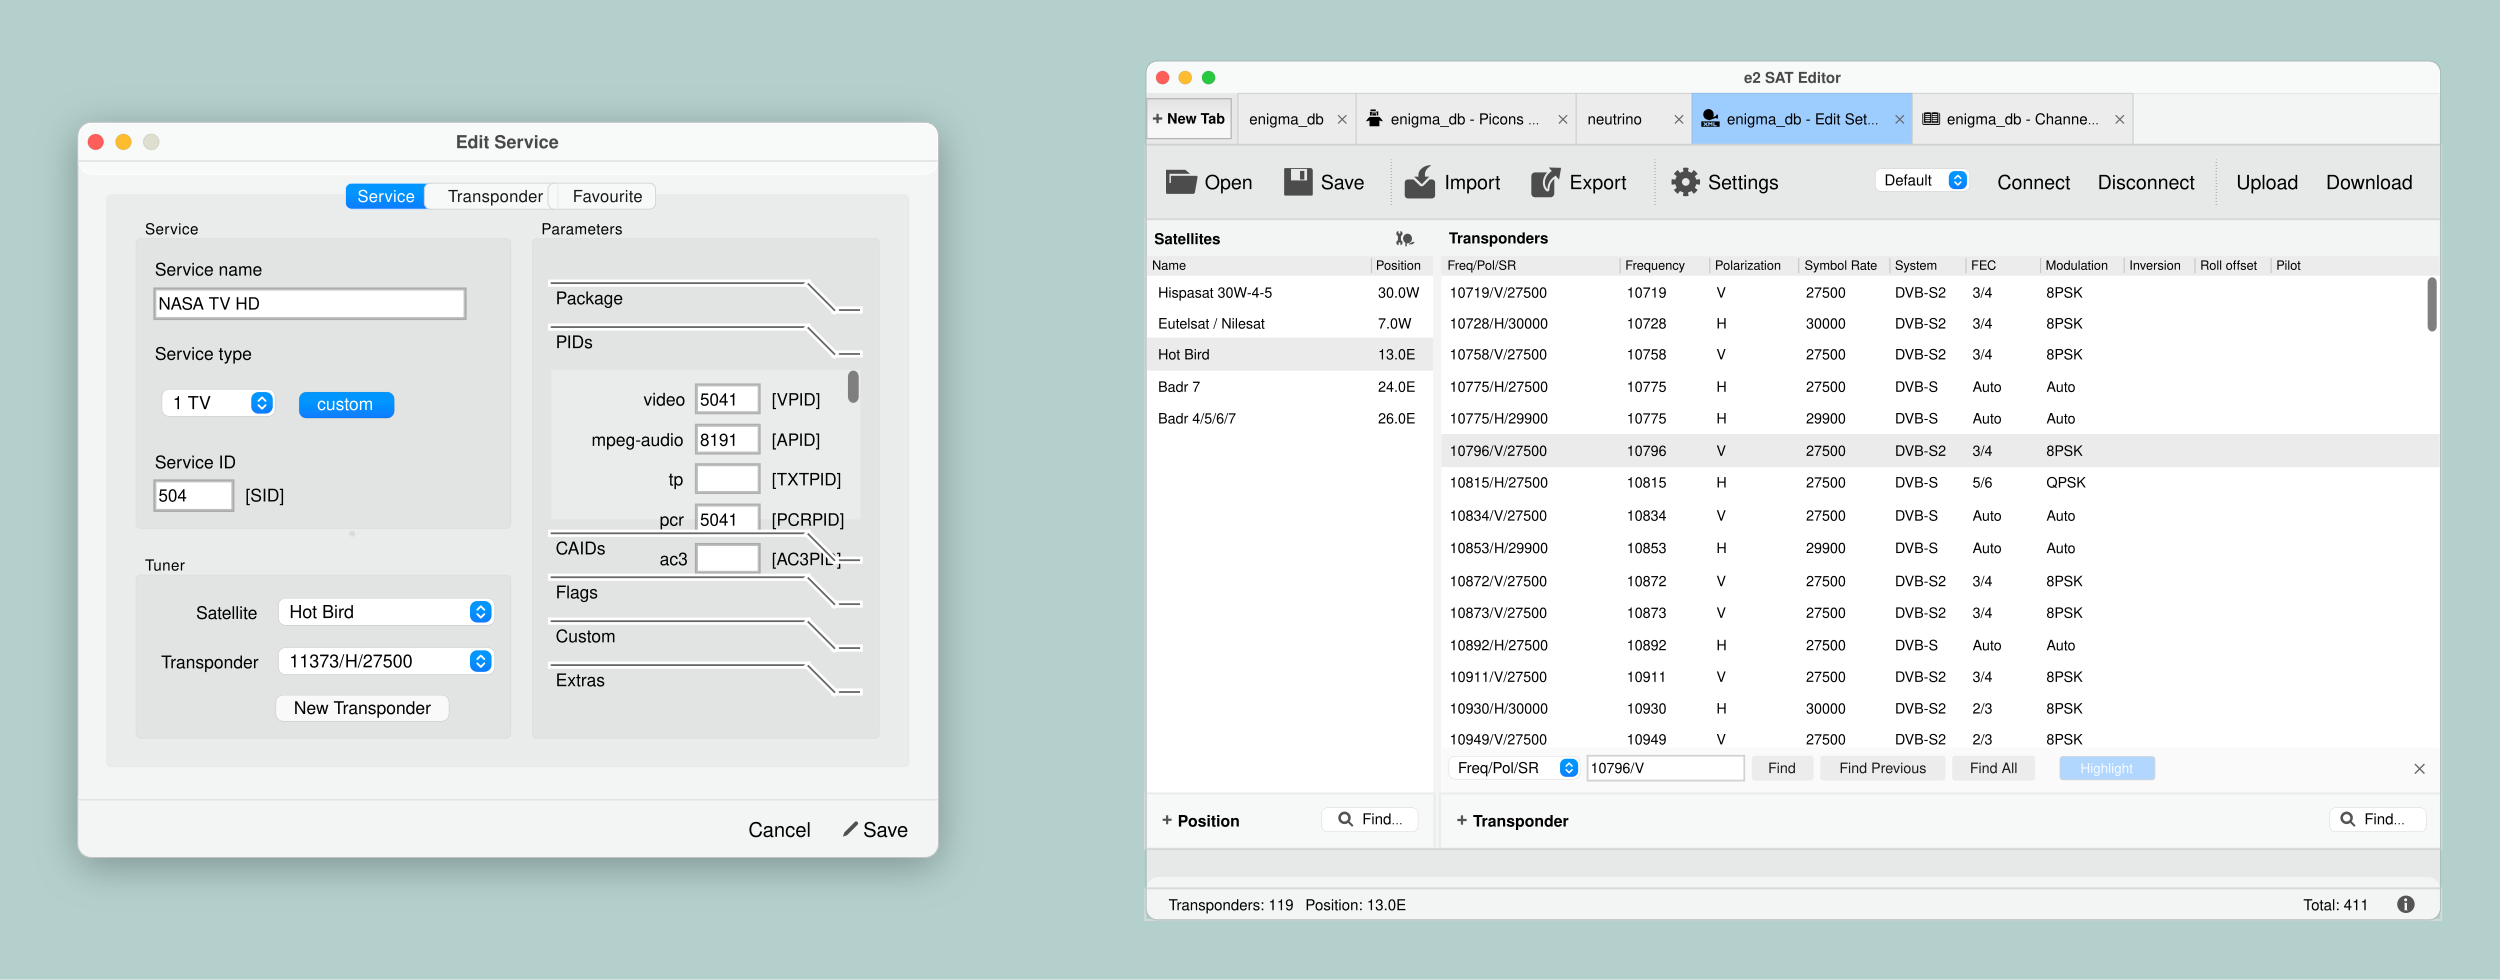
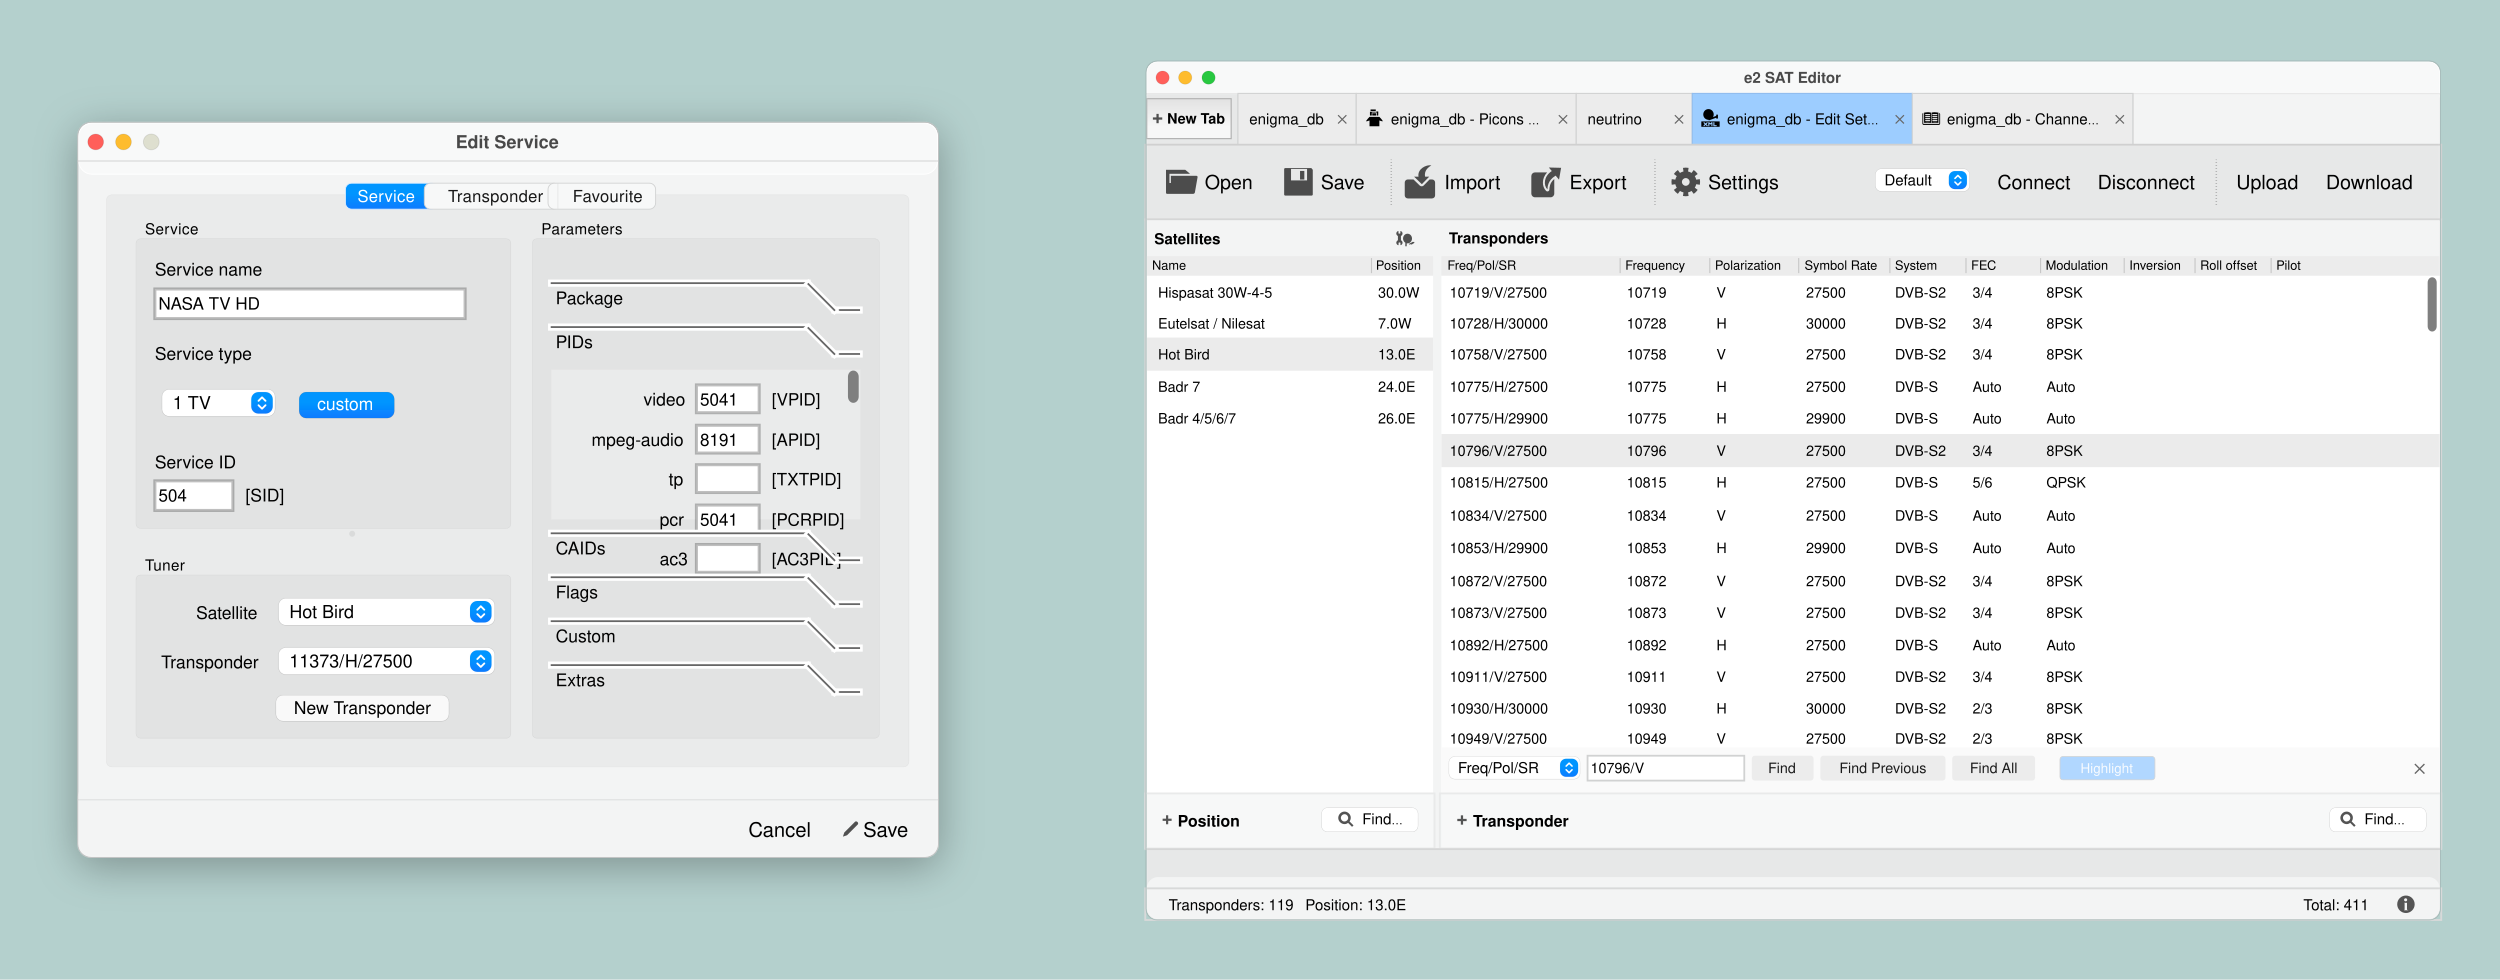
<svg xmlns="http://www.w3.org/2000/svg" viewBox="0 0 3318 1300" style="pointer-events:none;user-select:none">
  <defs>
    <symbol id="aad">
      <path d="M37.75 37.75h18.127v-11.5h-18.127c0 0 0-18.127 0-18.127h-11.5v18.127c0 0-18.127 0-18.127 0v11.5h18.127c0 0 0 18.127 0 18.127h11.5v-18.127z" />
    </symbol>
    <symbol id="cbw">
      <path d="M60 14.973l-3-0.522v35.716c-3.141-0.28-8.021-0.667-11-0.667-0.95 0-2.094 0.039-3.312 0.102-0.962 0.036-2.014 0.106-3.059 0.191-2.678 0.191-5.264 0.428-6.629 0.559v-35.901c0 0 6.61-1.451 9.963-1.451 4 0 14.037 1.451 14.037 1.451l3.001 0.522c1.769 0.819 2.999 2.61 2.999 4.687v32.68c0 2.848-2.312 5.16-5.16 5.16h-51.68c-2.848 0-5.16-2.312-5.16-5.16v-32.68c0-2.077 1.23-3.869 3-4.687l3-0.522c0 0 10.037-1.451 14.037-1.451 3.353 0 9.963 1.451 9.963 1.451v35.901c-1.366-0.131-3.951-0.368-6.629-0.559-1.045-0.085-2.097-0.155-3.059-0.191-1.218-0.063-2.362-0.102-3.312-0.102-2.979 0-7.859 0.387-11 0.667v-35.716l-3 0.522v38.765h56v-38.765zM28.5 42.5c0-1.104-0.896-2-2-2h-14c-1.104 0-2 0.896-2 2s0.896 2 2 2h14c1.104 0 2-0.896 2-2zM53.5 42.5c0-1.104-0.896-2-2-2h-14c-1.104 0-2 0.896-2 2s0.896 2 2 2h14c1.104 0 2-0.896 2-2zM28.5 35.5c0-1.104-0.896-2-2-2h-14c-1.104 0-2 0.896-2 2s0.896 2 2 2h14c1.104 0 2-0.896 2-2zM53.5 35.5c0-1.104-0.896-2-2-2h-14c-1.104 0-2 0.896-2 2s0.896 2 2 2h14c1.104 0 2-0.896 2-2zM28.5 28.5c0-1.104-0.896-2-2-2h-14c-1.104 0-2 0.896-2 2s0.896 2 2 2h14c1.104 0 2-0.896 2-2zM53.5 28.5c0-1.104-0.896-2-2-2h-14c-1.104 0-2 0.896-2 2s0.896 2 2 2h14c1.104 0 2-0.896 2-2zM28.5 21.5c0-1.104-0.896-2-2-2h-14c-1.104 0-2 0.896-2 2s0.896 2 2 2h14c1.104 0 2-0.896 2-2zM53.5 21.5c0-1.104-0.896-2-2-2h-14c-1.104 0-2 0.896-2 2s0.896 2 2 2h14c1.104 0 2-0.896 2-2z" />
    </symbol>
    <symbol id="cce">
      <path d="M62.328 7.276l-5.604-5.604-24.724 24.724c0 0-24.724-24.724-24.724-24.724l-5.604 5.604 24.724 24.724c0 0-24.724 24.724-24.724 24.724l5.604 5.604 24.724-24.724c0 0 24.724 24.724 24.724 24.724l5.604-5.604-24.724-24.724c0 0 24.724-24.724 24.724-24.724z" />
    </symbol>
    <symbol id="edt">
      <path d="M13.624 42.251l33.207-33.269c1.948-1.951 5.432-1.635 7.775 0.704 2.344 2.34 2.666 5.823 0.719 7.774l-33.207 33.269-12.724 4.254 4.23-12.732z" />
    </symbol>
    <symbol id="ees">
      <path d="M32.032 50.518c-4.79-2.886-8.032-8.409-8.032-14.742 0-9.314 7.011-16.876 15.648-16.876 8.636 0 15.647 7.562 15.647 16.876s-7.011 16.875-15.647 16.875c-0.924 0-1.828-0.086-2.709-0.252l-0.191 10.501-4.943-0.144 0.227-12.238zM6.057 26.78c-0.001-0.001 0.023 14.969 0.023 14.969-0.866 0.414-1.706 0.922-2.43 1.563-4.358 3.853-4.35 10.108 0.019 13.972 0.971 0.858 2.137 1.495 3.319 1.965l1.369-0.931-0.011-7.239c-0.001-0.885 0.89-1.557 1.892-1.556 0 0 2.771 0.003 2.771 0.003 0.536 0.001 1.068 0.166 1.418 0.476 0.306 0.27 0.483 0.677 0.484 1.091 0 0 0.011 7.016 0.011 7.016l1.416 0.908c0.975-0.446 1.946-0.994 2.763-1.716 4.357-3.853 4.35-10.108-0.019-13.972-0.727-0.643-1.569-1.153-2.438-1.57l-0.023-14.969c0.866-0.414 1.706-0.923 2.43-1.563 4.358-3.853 4.35-10.108-0.019-13.972-0.895-0.791-1.965-1.383-3.043-1.844l-1.393 0.921 0.010 6.793c0.002 0.875-0.84 1.502-1.829 1.501 0 0-2.897-0.003-2.897-0.003-0.992-0.002-1.837-0.634-1.839-1.511 0 0-0.010-6.794-0.010-6.794l-1.392-0.918c-1.078 0.459-2.146 1.048-3.039 1.838-4.357 3.853-4.35 10.108 0.019 13.972 0.727 0.642 1.569 1.153 2.438 1.57zM50.271 51.811l-0.523-0.46-5.453 3.436 0.662 1.988 5.986-1.196c1.277 1.246 2.819 1.484 3.871 0.785-0.004 0.002 7.388-4.581 7.388-4.581 0.786-0.485 1.326-1.441 1.398-2.711 0.046-0.806-0.219-1.238-0.491-1.487-0.236-0.215-0.539-0.342-0.917-0.337-0.336 0.004-0.81 0.167-1.33 0.351-0.245 0.086-0.508 0.175-0.77 0.205-0.142 0.017-0.286 0.022-0.415-0.049-1.014-0.553-2.017-0.529-2.787-0.049l-6.619 4.105z" />
    </symbol>
    <symbol id="fft">
      <path d="M56.256 31.057h-42.438c-7.074 0-12.818 5.744-12.818 12.818v61.295c0 7.074 5.744 12.818 12.818 12.818h54.476c7.075 0 12.818-5.744 12.818-12.818v-51.051c-16.616 14.040-16.649 30.281-17.025 36.965-0.151 2.687-1.869 5.034-4.385 5.99s-5.359 0.343-7.257-1.565c-14.421-14.502-16.181-43.133 3.811-64.452zM57.293 90.694c-14.624-14.705-13.039-45.988 15.234-64.344l-10.365-12.362 42.838 1.084-7.263 41.344-11.808-14.082c-28.127 16.992-28.15 39.728-28.636 48.36z" />
    </symbol>
    <symbol id="fgt">
      <path d="M87.8 55.714h8.488c5.912 0 10.712 4.753 10.712 10.606v45.074c0 5.854-4.8 10.606-10.712 10.606h-84.576c-5.912 0-10.712-4.752-10.712-10.606v-45.074c0-5.853 4.8-10.606 10.712-10.606h19.788l22.5 21.827c1.413 1.374 4.32 2.133 6.3 2.109 1.98-0.023 4.821-0.828 6.2-2.236l21.3-21.7zM93.982 6.385c-17.881-3.082-49.582 12.531-44.921 39.525h-15.517l27.127 26.376 25.847-26.376h-14.41c-4.833-24.162 15.844-35.121 21.874-39.525z" />
    </symbol>
    <symbol id="fho">
      <path d="M32 62.5c-16.833 0-30.5-13.667-30.5-30.5s13.667-30.5 30.5-30.5v9.611c-0.352-0.073-0.717-0.111-1.090-0.111-2.99 0-5.42 2.43-5.42 5.41 0 2.99 2.43 5.42 5.42 5.42 0.373 0 0.738-0.038 1.090-0.111v5.111l-7.44 0.18 2.82 1.23v22.7l-2.82 2.060h7.44v9.5zM32 11.111v-9.611c16.833 0 30.5 13.667 30.5 30.5s-13.667 30.5-30.5 30.5v-9.5h9.46l-5.76-2.060v-24.2l-3.7 0.090v-5.111c2.46-0.506 4.32-2.693 4.32-5.309 0-2.607-1.86-4.793-4.32-5.299z" />
    </symbol>
    <symbol id="fin">
      <path d="M21 42.973h89.077c2.783 0 4.643 2.26 4.153 5.042l-9.34 52.943c-0.491 2.783-3.149 5.042-5.932 5.042h-91.118c-2.119 0-3.84-1.721-3.84-3.84v-80.16h67.2l16.8 14h-72v32h5v-25.027z" />
    </symbol>
    <symbol id="fje">
      <path d="M114 22v86.16c0 2.119-1.721 3.84-3.84 3.84h-92.32c-2.119 0-3.84-1.721-3.84-3.84v-88.32c0-2.119 1.721-3.84 3.84-3.84h91.16l5 6zM94 59.014v-40h-56v40h56zM84.5 26v30h-15v-30h15z" />
    </symbol>
    <symbol id="pkw">
      <path d="M14.762 29.23h34.49c0 0 13.928 14.478 11.463 15.596-1.067 0.483-6.127-1.117-11.524-3.087v20.261h-34.389v-20.253c-5.389 1.967-10.437 3.562-11.502 3.079-2.465-1.118 11.462-15.596 11.462-15.596zM36.774 11.359h-20.475v13.19h6.364v-10.552h14.111v-2.638zM38.538 16.635h-14.111v7.914h14.111v-7.914zM45.299 10.4v14.149h-4.283v-9.233h-2.478v-4.916h6.761zM36.632 3.482h-18.173v5.276h18.173v-5.276z" />
    </symbol>
    <symbol id="slh">
      <path d="M40.023 45.152c-3.477 2.591-7.729 4.192-12.407 4.221-10.406 0.066-20.276-8.26-21.806-18.699-1.731-11.814 7.58-24.164 20.12-25.040 0.561-0.039 1.124-0.055 1.686-0.053 10 0.095 19.38 7.75 21.337 17.619 1.156 5.829-0.437 11.92-3.87 16.758l13.82 13.819-5.128 5.128-13.752-13.753zM27.395 14.645c-6.236 0.060-12 5.17-12.677 11.431-0.588 5.436 2.691 11.076 7.773 13.229 6.62 2.806 15.346-1.167 17.352-8.391 2.055-7.404-3.759-16.031-12.032-16.265-0.139-0.003-0.278-0.004-0.416-0.004z" />
    </symbol>
    <symbol id="sms">
      <path d="M73.934 15.359c-6.491-1.302-13.177-1.302-19.668 0 0.828 4.128 1.452 8.287 1.871 12.477-4.352 0.948-8.5 2.666-12.249 5.073-2.666-3.259-5.165-6.641-7.499-10.146-5.511 3.67-10.238 8.397-13.908 13.908 3.505 2.334 6.887 4.834 10.146 7.499-2.407 3.749-4.125 7.897-5.073 12.249-4.19-0.419-8.349-1.043-12.477-1.871-1.303 6.491-1.303 13.177 0 19.668 4.128-0.828 8.287-1.452 12.477-1.871 0.948 4.352 2.666 8.501 5.073 12.249-3.259 2.666-6.641 5.165-10.146 7.499 3.67 5.511 8.397 10.238 13.908 13.908 2.334-3.505 4.833-6.887 7.499-10.146 3.749 2.407 7.897 4.125 12.249 5.074-0.419 4.189-1.043 8.348-1.871 12.476 6.491 1.303 13.177 1.303 19.668 0-0.828-4.128-1.452-8.287-1.871-12.476 4.352-0.949 8.5-2.667 12.249-5.074 2.666 3.259 5.165 6.641 7.499 10.146 5.511-3.67 10.238-8.397 13.908-13.908-3.505-2.334-6.887-4.833-10.146-7.499 2.407-3.748 4.125-7.897 5.073-12.249 4.19 0.419 8.349 1.043 12.477 1.871 1.303-6.491 1.303-13.177 0-19.668-4.128 0.828-8.287 1.452-12.477 1.871-0.948-4.352-2.666-8.5-5.073-12.249 3.259-2.665 6.641-5.165 10.146-7.499-3.67-5.511-8.397-10.238-13.908-13.908-2.334 3.505-4.833 6.887-7.499 10.146-3.749-2.407-7.897-4.125-12.249-5.073 0.419-4.19 1.043-8.349 1.871-12.477zM64.1 50.882c7.451 0 13.5 6.049 13.5 13.5s-6.049 13.5-13.5 13.5c-7.451 0-13.5-6.049-13.5-13.5s6.049-13.5 13.5-13.5z" />
    </symbol>
    <symbol id="tnw">
      <path d="M64 64v-19h-64v19h64zM38.975 58.253l0.001 1.834c0.001 1.076-0.872 1.949-1.947 1.949s-1.949-0.873-1.95-1.949l-0.002-6.41-1.968 1.774c-0.407 0.367-0.947 0.542-1.48 0.524-0.533 0.018-1.073-0.157-1.48-0.524l-1.968-1.774-0.003 6.41c0 1.076-0.874 1.949-1.949 1.949s-1.948-0.873-1.948-1.949l0.002-5.24h-6.669l4.099 3.89c0.751 0.713 0.751 1.869 0.002 2.581-0.75 0.711-1.968 0.71-2.719-0.002l-4.104-3.895-4.104 3.895c-0.751 0.712-1.969 0.713-2.719 0.002-0.75-0.712-0.749-1.868 0.002-2.581l4.104-3.895-4.104-3.895c-0.751-0.712-0.752-1.868-0.002-2.58s1.968-0.711 2.719 0.002l4.104 3.895 4.104-3.895c0.751-0.713 1.969-0.713 2.719-0.002 0.749 0.712 0.749 1.868-0.002 2.58l-4.099 3.89h6.669l0.002-5.24c0-0.024 0.001-0.048 0.002-0.072-0.031-0.488 0.159-0.985 0.571-1.356 0.276-0.249 0.614-0.408 0.97-0.477 0.131-0.028 0.267-0.043 0.406-0.043 0.058 0 0.115 0.002 0.172 0.007 0.454 0.033 0.899 0.206 1.247 0.52l3.976 3.583 3.975-3.583c0.348-0.314 0.793-0.487 1.248-0.52 0.056-0.005 0.114-0.007 0.171-0.007 0.14 0 0.276 0.015 0.407 0.043 0.356 0.069 0.694 0.228 0.97 0.477 0.412 0.371 0.602 0.868 0.571 1.356 0.001 0.024 0.001 0.048 0.001 0.072l0.003 8.646h2.912l0.003-8.83c0-1.076 0.874-1.949 1.949-1.949s1.948 0.873 1.948 1.949l-0.004 8.839 6.372 0.002c0.993 0.001 1.798 0.807 1.798 1.799 0 0.993-0.805 1.798-1.798 1.798l-8.471-0.003c-0.992 0-1.798-0.806-1.798-1.799l0.001-1.796h-2.912zM25.286 39.498c-0.095 0.001-0.19 0.002-0.286 0.002-10.072 0-18.25-8.402-18.25-18.75s8.178-18.75 18.25-18.75c10.072 0 18.25 8.402 18.25 18.75 0 3.307-0.835 6.416-2.301 9.115l11.051-4.023v-3.071c0-0.828 0.672-1.5 1.5-1.5h3c0.828 0 1.5 0.672 1.5 1.5v11c0 0.828-0.672 1.5-1.5 1.5h-3c-0.828 0-1.5-0.672-1.5-1.5v-1.543l-25.926 9.436-0.788-2.166z" />
    </symbol>
    <symbol id="aom">
      <path d="M32 13.243c-1.668 0-3.336 0.635-4.608 1.907l-24.485 24.485c-2.543 2.543-2.543 6.672 0 9.215s6.672 2.543 9.215 0l19.878-19.878 19.878 19.878c2.543 2.543 6.672 2.543 9.215 0s2.543-6.672 0-9.215l-24.485-24.485c-1.272-1.272-2.94-1.907-4.608-1.907z" />
    </symbol>
    <linearGradient id="bpm" x1="0" y1="0" x2="0" y2="1">
      <stop offset="0" style="stop-color:#e2e2e2" />
      <stop offset="0.7" style="stop-color:#f7f7f7" />
    </linearGradient>
    <linearGradient id="bqm" x1="0" y1="0" x2="0" y2="1">
      <stop offset="0" style="stop-color:#000;stop-opacity:0.15" />
      <stop offset="1" style="stop-color:#000;stop-opacity:0.19" />
    </linearGradient>
    <linearGradient id="brm" x1="0" y1="0" x2="0" y2="1">
      <stop offset="0.4" style="stop-color:#0095ff" />
      <stop offset="1" style="stop-color:#0d7bff" />
    </linearGradient>
    <filter id="bsm" color-interpolation-filters="sRGB">
      <feDropShadow dx="0" dy="1.5" stdDeviation="1" flood-opacity="0.06" />
      <feDropShadow dx="0" dy="0" stdDeviation="0.8" flood-opacity="0.2" />
    </filter>
    <filter id="mtm" color-interpolation-filters="sRGB">
      <feDropShadow dx="-2" dy="19" stdDeviation="8" flood-opacity="0.1" />
      <feDropShadow dx="0" dy="10" stdDeviation="23" flood-opacity="0.3" />
    </filter>
  </defs>
  <rect x="0" y="0" width="3318" height="1300" style="fill:#b4d0cd" />
  <g transform="matrix(1.19,0,0,1.19,102,161)" style="font-family:'Helvetica Neue',sans-serif-light,Helvetica,sans-serif">
    <rect x="1" y="1" width="960" height="820" rx="15" style="fill:#f3f4f4;stroke:#a6bbb9;stroke-width:1px;filter:url(#mtm)" />
    <rect x="2" y="2" width="958" height="57" rx="15" style="fill:#f8f9f9;stroke:#fff;stroke-width:1px;clip-path:inset(0px 0px 15px)" />
    <rect x="1" y="44" width="960" height="1" style="fill:none;stroke:#cdcece;stroke-width:0.5px" />
    <text x="2" y="2" dx="478" dy="28" text-anchor="middle" style="font-family:'Helvetica Neue',Helvetica,sans-serif;font-weight:bold;font-size:20px;fill:#494949">Edit Service</text>
    <ellipse cx="21" cy="23" rx="8.8" style="fill:#ff5f5a;stroke:#000;stroke-opacity:0.1" />
    <ellipse cx="52" cy="23" rx="8.8" style="fill:#febc2e;stroke:#000;stroke-opacity:0.1" />
    <ellipse cx="83" cy="23" rx="8.8" style="fill:#dedfcf;stroke:#000;stroke-opacity:0.1" />
    <rect x="33" y="82" width="895" height="638" rx="6" style="fill:#888;fill-opacity:0.08;stroke:#555;stroke-opacity:0.1;stroke-width:0.5px" />
    <g style="clip-path:inset(0px 8px 0px 0px)">
      <rect x="299.5" y="69" width="103" height="29" rx="7" style="fill:url(#brm);stroke:#def;stroke-width:1px" />
      <text x="299" y="68" dx="46" dy="22" text-anchor="middle" style="font-size:18.5px;letter-spacing:0.3px;fill:#fff">Service</text>
    </g>
    <g style="clip-path:inset(0px 0px 0px 8px)">
      <rect x="387.5" y="69" width="151" height="29" rx="7" style="fill:#f7f8f8;stroke:#d1d2d2;stroke-width:1px" />
      <text x="387" y="68" dx="80" dy="22" text-anchor="middle" style="font-size:18.5px;letter-spacing:0.3px;fill:#000;fill-opacity:0.9">Transponder</text>
    </g>
    <g style="clip-path:inset(0px 0px 0px 8px)">
      <rect x="525.5" y="69" width="120" height="29" rx="7" style="fill:#f7f8f8;stroke:#d1d2d2;stroke-width:1px" />
      <text x="525" y="68" dx="67" dy="22" text-anchor="middle" style="font-size:18.5px;letter-spacing:0.3px;fill:#000;fill-opacity:0.9">Favourite</text>
    </g>
    <rect x="536" y="69.5" width="1" height="28" style="fill:#555;fill-opacity:0.1" />
    <rect x="66" y="131" width="418" height="323" rx="5" style="fill:#999;fill-opacity:0.09;stroke:#444;stroke-opacity:0.1;stroke-width:0.5px" />
    <text x="66" y="109" dx="10" dy="17" style="font-size:17px;letter-spacing:0.4px;fill:#000">Service</text>
    <text x="87" y="150" dy="22" style="font-size:19.5px;fill:#000">Service name</text>
-     <rect x="87" y="187" width="346" height="33" rx="0" style="fill:#fff;stroke:#000;stroke-opacity:0.25;stroke-width:3.4px;clip-path:inset(1.6px 1.6px 1.2px)" />
+     <rect x="87" y="187" width="346" height="33" rx="0" style="fill:#fff;stroke:#000;stroke-opacity:0.25;stroke-width:3.4px;clip-path:inset(2.6px 2.6px 1.8px)" />
    <text x="87" y="187" dx="4" dy="23" style="font-size:19px;fill:#000">NASA TV HD</text>
    <text x="87" y="244" dy="22" style="font-size:19.5px;fill:#000">Service type</text>
    <rect x="95" y="299" width="126" height="30" rx="8" style="fill:#fff;stroke:url(#bqm);stroke-width:0.4px;filter:url(#bsm)" />
    <text x="95" y="299" dx="12" dy="22" style="font-size:20px;word-spacing:3px;fill:#000">1 TV</text>
    <rect x="194.5" y="302" width="24" height="24" rx="8" style="fill:url(#brm);stroke:url(#bqm);stroke-opacity:0.06;stroke-width:2px" />
    <g transform="matrix(0.16,0,0,0.16,201.4,304.7)">
      <use href="#aom" style="fill:#fff" />
    </g>
    <g transform="matrix(0.16,0,0,-0.16,201.4,323.7)">
      <use href="#aom" style="fill:#fff" />
    </g>
    <rect x="248" y="302" width="106" height="29" rx="8" style="fill:url(#brm);stroke:url(#bqm);stroke-width:0.4px;filter:url(#bsm)" />
    <text x="248" y="302" dx="20" dy="20" style="font-size:19.5px;fill:#fff">custom</text>
    <text x="87" y="365" dy="22" style="font-size:19.5px;fill:#000">Service ID</text>
-     <rect x="87" y="401" width="87" height="33" rx="0" style="fill:#fff;stroke:#000;stroke-opacity:0.25;stroke-width:3.4px;clip-path:inset(1.6px 1.6px 1.2px)" />
+     <rect x="87" y="401" width="87" height="33" rx="0" style="fill:#fff;stroke:#000;stroke-opacity:0.25;stroke-width:3.4px;clip-path:inset(2.6px 2.6px 1.8px)" />
    <text x="87" y="401" dx="4" dy="23" style="font-size:19px;fill:#000">504</text>
    <text x="188" y="401" dy="23" style="font-size:19.5px;fill:#000">[SID]</text>
    <rect x="66" y="506" width="418" height="182" rx="5" style="fill:#999;fill-opacity:0.09;stroke:#444;stroke-opacity:0.1;stroke-width:0.5px" />
    <text x="66" y="484" dx="10" dy="17" style="font-size:17px;letter-spacing:0.4px;fill:#000">Tuner</text>
    <text x="133" y="533" dy="22" style="font-size:19.5px;fill:#000">Satellite</text>
    <rect x="225" y="532" width="241" height="30" rx="8" style="fill:#fff;stroke:url(#bqm);stroke-width:0.4px;filter:url(#bsm)" />
    <text x="225" y="532" dx="12" dy="22" style="font-size:20px;fill:#000">Hot Bird</text>
    <rect x="438.5" y="535" width="24" height="24" rx="8" style="fill:url(#brm);stroke:url(#bqm);stroke-opacity:0.06;stroke-width:2px" />
    <g transform="matrix(0.16,0,0,0.16,445.4,537.7)">
      <use href="#aom" style="fill:#fff" />
    </g>
    <g transform="matrix(0.16,0,0,-0.16,445.4,556.7)">
      <use href="#aom" style="fill:#fff" />
    </g>
    <text x="94" y="588" dy="22" style="font-size:19.5px;fill:#000">Transponder</text>
    <rect x="225" y="587" width="241" height="30" rx="8" style="fill:#fff;stroke:url(#bqm);stroke-width:0.4px;filter:url(#bsm)" />
    <text x="225" y="587" dx="12" dy="22" style="font-size:20px;fill:#000">11373/H/27500</text>
    <rect x="438.5" y="590" width="24" height="24" rx="8" style="fill:url(#brm);stroke:url(#bqm);stroke-opacity:0.06;stroke-width:2px" />
    <g transform="matrix(0.16,0,0,0.16,445.4,592.7)">
      <use href="#aom" style="fill:#fff" />
    </g>
    <g transform="matrix(0.16,0,0,-0.16,445.4,611.7)">
      <use href="#aom" style="fill:#fff" />
    </g>
    <rect x="222" y="640" width="193" height="29" rx="8" style="fill:#f9f9f9;stroke:url(#bqm);stroke-width:0.4px;filter:url(#bsm)" />
    <text x="222" y="640" dx="20" dy="21" style="font-size:19.5px;fill:#000">New Transponder</text>
    <rect x="508" y="131" width="387" height="557" rx="5" style="fill:#999;fill-opacity:0.09;stroke:#444;stroke-opacity:0.1;stroke-width:0.5px" />
    <text x="508" y="109" dx="10" dy="17" style="font-size:17px;letter-spacing:0.4px;fill:#000">Parameters</text>
    <rect x="527" y="178" width="290" height="5" style="fill:#666;stroke:#fff;stroke-width:3px;clip-path:inset(3px 3px 1px)" />
    <rect x="843" y="208" width="32" height="5" style="fill:#666;stroke:#fff;stroke-width:3px;clip-path:inset(3px 3px 1px 2px)" />
    <rect x="205" y="-205" width="46" height="5" style="fill:#666;stroke:#fff;stroke-width:3px;clip-path:inset(3px 3px 1px)" transform="matrix(0.707,0.707,-0.707,0.707,526,178)" />
    <text x="526" y="178" dx="8" dy="26" style="font-size:19.5px;fill:#000">Package</text>
    <rect x="527" y="227" width="290" height="5" style="fill:#666;stroke:#fff;stroke-width:3px;clip-path:inset(3px 3px 1px)" />
    <rect x="843" y="257" width="32" height="5" style="fill:#666;stroke:#fff;stroke-width:3px;clip-path:inset(3px 3px 1px 2px)" />
    <rect x="205" y="-205" width="46" height="5" style="fill:#666;stroke:#fff;stroke-width:3px;clip-path:inset(3px 3px 1px)" transform="matrix(0.707,0.707,-0.707,0.707,526,227)" />
    <text x="526" y="227" dx="8" dy="26" style="font-size:19.5px;fill:#000">PIDs</text>
    <g style="clip-path:inset(0px 0px 59px)">
      <rect x="529" y="277" width="345" height="167" style="fill:#eee;fill-opacity:0.7" />
      <text x="632" y="295" dy="22" style="font-size:19.5px;fill:#000">video</text>
-       <rect x="691" y="294" width="70" height="31" rx="0" style="fill:#fff;stroke:#000;stroke-opacity:0.25;stroke-width:3.4px;clip-path:inset(1.6px 1.6px 1.2px)" />
+       <rect x="691" y="294" width="70" height="31" rx="0" style="fill:#fff;stroke:#000;stroke-opacity:0.25;stroke-width:3.4px;clip-path:inset(2.6px 2.6px 1.8px)" />
      <text x="691" y="294" dx="4" dy="23" style="font-size:19px;fill:#000">5041</text>
      <text x="775" y="294" dy="23" style="font-size:19px;fill:#000">[VPID]</text>
      <text x="574" y="340" dy="22" style="font-size:19.5px;fill:#000">mpeg-audio</text>
-       <rect x="691" y="339" width="70" height="31" rx="0" style="fill:#fff;stroke:#000;stroke-opacity:0.25;stroke-width:3.4px;clip-path:inset(1.6px 1.6px 1.2px)" />
+       <rect x="691" y="339" width="70" height="31" rx="0" style="fill:#fff;stroke:#000;stroke-opacity:0.25;stroke-width:3.4px;clip-path:inset(2.6px 2.6px 1.8px)" />
      <text x="691" y="339" dx="4" dy="23" style="font-size:19px;fill:#000">8191</text>
      <text x="775" y="339" dy="23" style="font-size:19px;fill:#000">[APID]</text>
      <text x="660" y="384" dy="22" style="font-size:19.5px;fill:#000">tp</text>
-       <rect x="691" y="383" width="70" height="31" rx="0" style="fill:#fff;stroke:#000;stroke-opacity:0.25;stroke-width:3.4px;clip-path:inset(1.6px 1.6px 1.2px)" />
+       <rect x="691" y="383" width="70" height="31" rx="0" style="fill:#fff;stroke:#000;stroke-opacity:0.25;stroke-width:3.4px;clip-path:inset(2.6px 2.6px 1.8px)" />
      <text x="775" y="383" dy="23" style="font-size:19px;fill:#000">[TXTPID]</text>
      <text x="650" y="429" dy="22" style="font-size:19.5px;fill:#000">pcr</text>
-       <rect x="691" y="428" width="70" height="31" rx="0" style="fill:#fff;stroke:#000;stroke-opacity:0.25;stroke-width:3.4px;clip-path:inset(1.6px 1.6px 1.2px)" />
+       <rect x="691" y="428" width="70" height="31" rx="0" style="fill:#fff;stroke:#000;stroke-opacity:0.25;stroke-width:3.4px;clip-path:inset(2.6px 2.6px 1.8px)" />
      <text x="691" y="428" dx="4" dy="23" style="font-size:19px;fill:#000">5041</text>
      <text x="775" y="428" dy="23" style="font-size:19px;fill:#000">[PCRPID]</text>
      <text x="650" y="473" dy="22" style="font-size:19.5px;fill:#000">ac3</text>
-       <rect x="691" y="472" width="70" height="31" rx="0" style="fill:#fff;stroke:#000;stroke-opacity:0.25;stroke-width:3.4px;clip-path:inset(1.6px 1.6px 1.2px)" />
+       <rect x="691" y="472" width="70" height="31" rx="0" style="fill:#fff;stroke:#000;stroke-opacity:0.25;stroke-width:3.4px;clip-path:inset(2.6px 2.6px 1.8px)" />
      <text x="775" y="472" dy="23" style="font-size:19px;fill:#000">[AC3PID]</text>
    </g>
    <rect x="860" y="278" width="12" height="36" rx="7" style="fill:#000;fill-opacity:0.46" />
    <rect x="527" y="457" width="290" height="5" style="fill:#666;stroke:#fff;stroke-width:3px;clip-path:inset(3px 3px 1px)" />
    <rect x="843" y="487" width="32" height="5" style="fill:#666;stroke:#fff;stroke-width:3px;clip-path:inset(3px 3px 1px 2px)" />
    <rect x="205" y="-205" width="46" height="5" style="fill:#666;stroke:#fff;stroke-width:3px;clip-path:inset(3px 3px 1px)" transform="matrix(0.707,0.707,-0.707,0.707,526,457)" />
    <text x="526" y="457" dx="8" dy="26" style="font-size:19.5px;fill:#000">CAIDs</text>
    <rect x="527" y="506" width="290" height="5" style="fill:#666;stroke:#fff;stroke-width:3px;clip-path:inset(3px 3px 1px)" />
    <rect x="843" y="536" width="32" height="5" style="fill:#666;stroke:#fff;stroke-width:3px;clip-path:inset(3px 3px 1px 2px)" />
    <rect x="205" y="-205" width="46" height="5" style="fill:#666;stroke:#fff;stroke-width:3px;clip-path:inset(3px 3px 1px)" transform="matrix(0.707,0.707,-0.707,0.707,526,506)" />
    <text x="526" y="506" dx="8" dy="26" style="font-size:19.5px;fill:#000">Flags</text>
    <rect x="527" y="555" width="290" height="5" style="fill:#666;stroke:#fff;stroke-width:3px;clip-path:inset(3px 3px 1px)" />
    <rect x="843" y="585" width="32" height="5" style="fill:#666;stroke:#fff;stroke-width:3px;clip-path:inset(3px 3px 1px 2px)" />
    <rect x="205" y="-205" width="46" height="5" style="fill:#666;stroke:#fff;stroke-width:3px;clip-path:inset(3px 3px 1px)" transform="matrix(0.707,0.707,-0.707,0.707,526,555)" />
    <text x="526" y="555" dx="8" dy="26" style="font-size:19.5px;fill:#000">Custom</text>
    <rect x="527" y="604" width="290" height="5" style="fill:#666;stroke:#fff;stroke-width:3px;clip-path:inset(3px 3px 1px)" />
    <rect x="843" y="634" width="32" height="5" style="fill:#666;stroke:#fff;stroke-width:3px;clip-path:inset(3px 3px 1px 2px)" />
    <rect x="205" y="-205" width="46" height="5" style="fill:#666;stroke:#fff;stroke-width:3px;clip-path:inset(3px 3px 1px)" transform="matrix(0.707,0.707,-0.707,0.707,526,604)" />
    <text x="526" y="604" dx="8" dy="26" style="font-size:19.5px;fill:#000">Extras</text>
    <rect x="1" y="739" width="960" height="82" rx="15" style="fill:#f3f4f4;clip-path:inset(15px 0px 0px)" />
    <text x="723" y="764" dx="26" dy="34" style="font-size:22.5px;fill:#000">Cancel</text>
    <g transform="matrix(0.36,0,0,0.36,851,778)">
      <use href="#edt" style="fill:#505050" />
    </g>
    <text x="851" y="764" dx="26" dy="34" style="font-size:22.5px;fill:#000">Save</text>
    <rect x="1" y="756" width="960" height="1.4" style="fill:#e0e1e1" />
    <rect x="1" y="1" width="960" height="820" rx="15" style="fill:none;stroke:#c1c1c1;stroke-width:1px" />
    <rect x="3" y="3" width="956" height="816" rx="15" style="fill:none;stroke:#fff;stroke-opacity:0.09;stroke-width:1px" />
  </g>
  <g style="font-family:'Helvetica Neue',sans-serif-light,Helvetica,sans-serif">
    <rect x="1521" y="81" width="1718" height="1140" rx="15" style="fill:#e7e8e8;stroke:#a6bbb9;stroke-width:1px" />
    <rect x="1522" y="82" width="1716" height="57" rx="15" style="fill:#f8f9f9;stroke:#fff;stroke-width:1px;clip-path:inset(0px 0px 15px)" />
    <rect x="1521" y="124" width="1718" height="1" style="fill:none;stroke:#cdcece;stroke-width:0.5px" />
    <text x="1522" y="82" dx="857" dy="28" text-anchor="middle" style="font-family:'Helvetica Neue',Helvetica,sans-serif;font-weight:bold;font-size:20px;fill:#494949">e2 SAT Editor</text>
    <ellipse cx="1543" cy="103" rx="8.8" style="fill:#ff5f5a;stroke:#000;stroke-opacity:0.1" />
    <ellipse cx="1573" cy="103" rx="8.8" style="fill:#febc2e;stroke:#000;stroke-opacity:0.1" />
    <ellipse cx="1604" cy="103" rx="8.8" style="fill:#28c840;stroke:#000;stroke-opacity:0.1" />
    <rect x="1522" y="125" width="1716" height="67" style="fill:#f3f4f4" />
    <rect x="1522" y="125" width="120" height="67" style="fill:#e7e8e8" />
    <rect x="1522" y="131" width="112" height="53" rx="0" style="fill:url(#bpm);stroke:#afafaf;stroke-width:1.5px" />
    <g transform="matrix(0.26,0,0,0.26,1528,149)">
      <use href="#aad" style="fill:#4f4f4f" />
    </g>
    <text x="1522" y="131" dx="27" dy="33" style="font-weight:bold;font-size:19px;fill:#000">New Tab</text>
    <rect x="1642" y="125" width="1" height="67" style="fill:#d5d6d6" />
    <rect x="1643" y="124" width="157" height="69" style="fill:#ececec;stroke:#d2d3d3;stroke-width:1.5px;clip-path:inset(1px 0px)" />
    <text x="1643" y="124" dx="15" dy="41" style="font-size:20px;fill:#000">enigma_db</text>
    <g transform="matrix(0.2,0,0,0.2,1775,152)">
      <use href="#cce" style="fill:#666" />
    </g>
    <rect x="1800" y="124" width="292" height="69" style="fill:#ececec;stroke:#d2d3d3;stroke-width:1.5px;clip-path:inset(1px 0px)" />
    <g transform="matrix(0.38,0,0,0.38,1812,144)">
      <use href="#pkw" style="fill:#000" />
    </g>
    <text x="1800" y="124" dx="46" dy="41" style="font-size:20px;fill:#000">enigma_db - Picons <tspan style="font-size:15px">…</tspan>
    </text>
    <g transform="matrix(0.2,0,0,0.2,2068,152)">
      <use href="#cce" style="fill:#666" />
    </g>
    <rect x="2092" y="124" width="154" height="69" style="fill:#ececec;stroke:#d2d3d3;stroke-width:1.5px;clip-path:inset(1px 0px)" />
    <text x="2092" y="124" dx="15" dy="41" style="font-size:20px;fill:#000">neutrino</text>
    <g transform="matrix(0.2,0,0,0.2,2222,152)">
      <use href="#cce" style="fill:#666" />
    </g>
    <rect x="2246" y="124" width="292" height="69" style="fill:#9dcdff;stroke:#91bdef;stroke-width:1.5px;clip-path:inset(1px 0px)" />
    <g transform="matrix(0.38,0,0,0.38,2258,144)">
      <use href="#tnw" style="fill:#000" />
    </g>
    <text x="2246" y="124" dx="46" dy="41" style="font-size:20px;fill:#000">enigma_db - Edit Set<tspan style="font-size:15px">…</tspan>
    </text>
    <g transform="matrix(0.2,0,0,0.2,2515,152)">
      <use href="#cce" style="fill:#666" />
    </g>
    <rect x="2538" y="124" width="293" height="69" style="fill:#ececec;stroke:#d2d3d3;stroke-width:1.5px;clip-path:inset(1px 0px)" />
    <g transform="matrix(0.38,0,0,0.38,2551,144)">
      <use href="#cbw" style="fill:#000" />
    </g>
    <text x="2538" y="124" dx="46" dy="41" style="font-size:20px;fill:#000">enigma_db - Channe<tspan style="font-size:15px">…</tspan>
    </text>
    <g transform="matrix(0.2,0,0,0.2,2807,152)">
      <use href="#cce" style="fill:#666" />
    </g>
    <rect x="2830" y="125" width="1" height="67" style="fill:#d5d6d6" />
    <rect x="1522" y="192" width="1716" height="100" style="fill:#e7e8e8" />
    <g transform="matrix(0.38,0,0,0.38,1546,217)">
      <use href="#fin" style="fill:#4c4c4c" />
    </g>
    <text x="1530" y="192" dx="69" dy="59" style="font-size:26px;fill:#000">Open</text>
    <g transform="matrix(0.38,0,0,0.38,1699,217)">
      <use href="#fje" style="fill:#4c4c4c" />
    </g>
    <text x="1684" y="192" dx="69" dy="59" style="font-size:26px;fill:#000">Save</text>
    <rect x="1846" y="212" width="1" height="61" style="fill:none;stroke:#000;stroke-opacity:0.3;stroke-dasharray:1px,3px" />
    <g transform="matrix(0.38,0,0,0.38,1864,217)">
      <use href="#fgt" style="fill:#4c4c4c" />
    </g>
    <text x="1848" y="192" dx="69" dy="59" style="font-size:26px;fill:#000">Import</text>
    <g transform="matrix(0.38,0,0,0.38,2032,217)">
      <use href="#fft" style="fill:#4c4c4c" />
    </g>
    <text x="2014" y="192" dx="69" dy="59" style="font-size:26px;fill:#000">Export</text>
    <rect x="2196" y="212" width="1" height="61" style="fill:none;stroke:#000;stroke-opacity:0.3;stroke-dasharray:1px,3px" />
    <g transform="matrix(0.38,0,0,0.38,2213,217)">
      <use href="#sms" style="fill:#4c4c4c" />
    </g>
    <text x="2198" y="192" dx="69" dy="59" style="font-size:26px;fill:#000">Settings</text>
    <rect x="2489" y="224" width="125" height="30" rx="8" style="fill:#fff;stroke:url(#bqm);stroke-width:0.4px;filter:url(#bsm)" />
    <rect x="2586.5" y="227" width="24" height="24" rx="8" style="fill:url(#brm);stroke:url(#bqm);stroke-opacity:0.06;stroke-width:2px" />
    <g transform="matrix(0.16,0,0,0.16,2593.4,229.7)">
      <use href="#aom" style="fill:#fff" />
    </g>
    <g transform="matrix(0.16,0,0,-0.16,2593.4,248.7)">
      <use href="#aom" style="fill:#fff" />
    </g>
    <text x="2489" y="224" dx="12" dy="22" style="font-size:20px;fill:#000">Default</text>
    <text x="2636" y="192" dx="15" dy="59" style="font-size:26px;fill:#000">Connect</text>
    <text x="2769" y="192" dx="15" dy="59" style="font-size:26px;fill:#000">Disconnect</text>
    <rect x="2941" y="212" width="1" height="61" style="fill:none;stroke:#000;stroke-opacity:0.3;stroke-dasharray:1px,3px" />
    <text x="2953" y="192" dx="15" dy="59" style="font-size:26px;fill:#000">Upload</text>
    <text x="3072" y="192" dx="15" dy="59" style="font-size:26px;fill:#000">Download</text>
    <rect x="1520" y="192" width="1720" height="100" style="fill:none;stroke:#d0d0d0;stroke-width:2.4px;clip-path:inset(0px 2px)" />
    <rect x="1522" y="291" width="1716" height="835" style="fill:#f3f4f4" />
    <text x="1522" y="291" dx="10" dy="33" style="font-weight:bold;font-size:20px;fill:#000">Satellites</text>
    <g transform="matrix(0.38,0,0,0.38,1853,303)">
      <use href="#ees" style="fill:#505050" />
    </g>
    <rect x="1522" y="340" width="380" height="26" style="fill:#ececec" />
    <text x="1522" y="340" dy="18" style="font-size:17px;fill:#000">
      <tspan x="1529">Name</tspan>
      <tspan x="1826">Position</tspan>
    </text>
    <rect x="1820" y="343" width="0.5" height="19" style="fill:none;stroke:#c7c7c7;stroke-width:1px" />
    <rect x="1522" y="366" width="380" height="687" style="fill:#fff" />
    <rect x="1522" y="448" width="380" height="44" style="fill:#ebebeb" />
    <text x="1522" y="366" dy="29" style="font-size:19px;fill:#000">
      <tspan x="1537">Hispasat 30W-4-5</tspan>
      <tspan x="1829">30.0W</tspan>
    </text>
    <text x="1522" y="407" dy="29" style="font-size:19px;fill:#000">
      <tspan x="1537">Eutelsat / Nilesat</tspan>
      <tspan x="1829">7.0W</tspan>
    </text>
    <text x="1522" y="448" dy="29" style="font-size:19px;fill:#000">
      <tspan x="1537">Hot Bird</tspan>
      <tspan x="1829">13.0E</tspan>
    </text>
    <text x="1522" y="491" dy="29" style="font-size:19px;fill:#000">
      <tspan x="1537">Badr 7</tspan>
      <tspan x="1829">24.0E</tspan>
    </text>
    <text x="1522" y="533" dy="29" style="font-size:19px;fill:#000">
      <tspan x="1537">Badr 4/5/6/7</tspan>
      <tspan x="1829">26.0E</tspan>
    </text>
    <rect x="1522" y="1054" width="380" height="73" style="fill:#f7f8f8" />
    <rect x="1520" y="1053" width="384" height="73" style="fill:none;stroke:#e9eaea;stroke-width:2.4px;clip-path:inset(0px 2px 2px)" />
    <g transform="matrix(0.25,0,0,0.25,1541,1080)">
      <use href="#aad" style="fill:#545454" />
    </g>
    <text x="1535" y="1064" dx="28" dy="33" style="font-weight:bold;font-size:21px;fill:#000">Position</text>
    <rect x="1754" y="1072" width="128" height="32" rx="8" style="fill:#fff;stroke:url(#bqm);stroke-width:0.4px;filter:url(#bsm)" />
    <g transform="matrix(0.38,0,0,0.38,1774,1075)">
      <use href="#slh" style="fill:#545454" />
    </g>
    <text x="1754" y="1072" dx="54" dy="22" style="font-size:20px;fill:#000">Find<tspan style="font-size:15px">…</tspan>
    </text>
    <ellipse cx="467.4" cy="708.4" rx="4" style="fill:#dadbdb" x="1440" />
    <text x="1913" y="291" dx="10" dy="32" style="font-weight:bold;font-size:20px;fill:#000">Transponders</text>
    <rect x="1913" y="340" width="1325" height="26" style="fill:#ececec" />
    <text x="1913" y="340" dy="18" style="font-size:17px;fill:#000">
      <tspan x="1921">Freq/Pol/SR</tspan>
      <tspan x="2157">Frequency</tspan>
      <tspan x="2276">Polarization</tspan>
      <tspan x="2395">Symbol Rate</tspan>
      <tspan x="2515">System</tspan>
      <tspan x="2616">FEC</tspan>
      <tspan x="2715">Modulation</tspan>
      <tspan x="2826">Inversion</tspan>
      <tspan x="2920">Roll offset</tspan>
      <tspan x="3021">Pilot</tspan>
    </text>
    <rect x="2150" y="343" width="0.5" height="19" style="fill:none;stroke:#c7c7c7;stroke-width:1px" />
    <rect x="2269" y="343" width="0.5" height="19" style="fill:none;stroke:#c7c7c7;stroke-width:1px" />
    <rect x="2387" y="343" width="0.5" height="19" style="fill:none;stroke:#c7c7c7;stroke-width:1px" />
    <rect x="2508" y="343" width="0.5" height="19" style="fill:none;stroke:#c7c7c7;stroke-width:1px" />
    <rect x="2609" y="343" width="0.5" height="19" style="fill:none;stroke:#c7c7c7;stroke-width:1px" />
    <rect x="2708" y="343" width="0.5" height="19" style="fill:none;stroke:#c7c7c7;stroke-width:1px" />
    <rect x="2819" y="343" width="0.5" height="19" style="fill:none;stroke:#c7c7c7;stroke-width:1px" />
    <rect x="2913" y="343" width="0.5" height="19" style="fill:none;stroke:#c7c7c7;stroke-width:1px" />
    <rect x="3014" y="343" width="0.5" height="19" style="fill:none;stroke:#c7c7c7;stroke-width:1px" />
    <rect x="1913" y="366" width="1325" height="687" style="fill:#fff" />
    <rect x="1913" y="576" width="1325" height="44" style="fill:#ebebeb" />
    <text x="1913" y="366" dy="29" style="font-size:19px;fill:#000">
      <tspan x="1924">10719/V/27500</tspan>
      <tspan x="2159">10719</tspan>
      <tspan x="2278">V</tspan>
      <tspan x="2397">27500</tspan>
      <tspan x="2515">DVB-S2</tspan>
      <tspan x="2618">3/4</tspan>
      <tspan x="2716">8PSK</tspan>
    </text>
    <text x="1913" y="407" dy="29" style="font-size:19px;fill:#000">
      <tspan x="1924">10728/H/30000</tspan>
      <tspan x="2159">10728</tspan>
      <tspan x="2278">H</tspan>
      <tspan x="2397">30000</tspan>
      <tspan x="2515">DVB-S2</tspan>
      <tspan x="2618">3/4</tspan>
      <tspan x="2716">8PSK</tspan>
    </text>
    <text x="1913" y="448" dy="29" style="font-size:19px;fill:#000">
      <tspan x="1924">10758/V/27500</tspan>
      <tspan x="2159">10758</tspan>
      <tspan x="2278">V</tspan>
      <tspan x="2397">27500</tspan>
      <tspan x="2515">DVB-S2</tspan>
      <tspan x="2618">3/4</tspan>
      <tspan x="2716">8PSK</tspan>
    </text>
    <text x="1913" y="491" dy="29" style="font-size:19px;fill:#000">
      <tspan x="1924">10775/H/27500</tspan>
      <tspan x="2159">10775</tspan>
      <tspan x="2278">H</tspan>
      <tspan x="2397">27500</tspan>
      <tspan x="2515">DVB-S</tspan>
      <tspan x="2618">Auto</tspan>
      <tspan x="2716">Auto</tspan>
    </text>
    <text x="1913" y="533" dy="29" style="font-size:19px;fill:#000">
      <tspan x="1924">10775/H/29900</tspan>
      <tspan x="2159">10775</tspan>
      <tspan x="2278">H</tspan>
      <tspan x="2397">29900</tspan>
      <tspan x="2515">DVB-S</tspan>
      <tspan x="2618">Auto</tspan>
      <tspan x="2716">Auto</tspan>
    </text>
    <text x="1913" y="576" dy="29" style="font-size:19px;fill:#000">
      <tspan x="1924">10796/V/27500</tspan>
      <tspan x="2159">10796</tspan>
      <tspan x="2278">V</tspan>
      <tspan x="2397">27500</tspan>
      <tspan x="2515">DVB-S2</tspan>
      <tspan x="2618">3/4</tspan>
      <tspan x="2716">8PSK</tspan>
    </text>
    <text x="1913" y="618" dy="29" style="font-size:19px;fill:#000">
      <tspan x="1924">10815/H/27500</tspan>
      <tspan x="2159">10815</tspan>
      <tspan x="2278">H</tspan>
      <tspan x="2397">27500</tspan>
      <tspan x="2515">DVB-S</tspan>
      <tspan x="2618">5/6</tspan>
      <tspan x="2716">QPSK</tspan>
    </text>
    <text x="1913" y="662" dy="29" style="font-size:19px;fill:#000">
      <tspan x="1924">10834/V/27500</tspan>
      <tspan x="2159">10834</tspan>
      <tspan x="2278">V</tspan>
      <tspan x="2397">27500</tspan>
      <tspan x="2515">DVB-S</tspan>
      <tspan x="2618">Auto</tspan>
      <tspan x="2716">Auto</tspan>
    </text>
    <text x="1913" y="705" dy="29" style="font-size:19px;fill:#000">
      <tspan x="1924">10853/H/29900</tspan>
      <tspan x="2159">10853</tspan>
      <tspan x="2278">H</tspan>
      <tspan x="2397">29900</tspan>
      <tspan x="2515">DVB-S</tspan>
      <tspan x="2618">Auto</tspan>
      <tspan x="2716">Auto</tspan>
    </text>
    <text x="1913" y="749" dy="29" style="font-size:19px;fill:#000">
      <tspan x="1924">10872/V/27500</tspan>
      <tspan x="2159">10872</tspan>
      <tspan x="2278">V</tspan>
      <tspan x="2397">27500</tspan>
      <tspan x="2515">DVB-S2</tspan>
      <tspan x="2618">3/4</tspan>
      <tspan x="2716">8PSK</tspan>
    </text>
    <text x="1913" y="791" dy="29" style="font-size:19px;fill:#000">
      <tspan x="1924">10873/V/27500</tspan>
      <tspan x="2159">10873</tspan>
      <tspan x="2278">V</tspan>
      <tspan x="2397">27500</tspan>
      <tspan x="2515">DVB-S2</tspan>
      <tspan x="2618">3/4</tspan>
      <tspan x="2716">8PSK</tspan>
    </text>
    <text x="1913" y="834" dy="29" style="font-size:19px;fill:#000">
      <tspan x="1924">10892/H/27500</tspan>
      <tspan x="2159">10892</tspan>
      <tspan x="2278">H</tspan>
      <tspan x="2397">27500</tspan>
      <tspan x="2515">DVB-S</tspan>
      <tspan x="2618">Auto</tspan>
      <tspan x="2716">Auto</tspan>
    </text>
    <text x="1913" y="876" dy="29" style="font-size:19px;fill:#000">
      <tspan x="1924">10911/V/27500</tspan>
      <tspan x="2159">10911</tspan>
      <tspan x="2278">V</tspan>
      <tspan x="2397">27500</tspan>
      <tspan x="2515">DVB-S2</tspan>
      <tspan x="2618">3/4</tspan>
      <tspan x="2716">8PSK</tspan>
    </text>
    <text x="1913" y="918" dy="29" style="font-size:19px;fill:#000">
      <tspan x="1924">10930/H/30000</tspan>
      <tspan x="2159">10930</tspan>
      <tspan x="2278">H</tspan>
      <tspan x="2397">30000</tspan>
      <tspan x="2515">DVB-S2</tspan>
      <tspan x="2618">2/3</tspan>
      <tspan x="2716">8PSK</tspan>
    </text>
-     <text x="1913" y="959" dy="29" style="font-size:19px;fill:#000">
+     <text x="1913" y="958" dy="29" style="font-size:19px;fill:#000">
      <tspan x="1924">10949/V/27500</tspan>
      <tspan x="2159">10949</tspan>
      <tspan x="2278">V</tspan>
      <tspan x="2397">27500</tspan>
      <tspan x="2515">DVB-S2</tspan>
      <tspan x="2618">2/3</tspan>
      <tspan x="2716">8PSK</tspan>
    </text>
    <rect x="3222" y="368" width="12" height="72" rx="7" style="fill:#7f7f7f" />
    <rect x="1913" y="992" width="1325" height="61" style="fill:#fafafa" />
    <rect x="1923" y="1004" width="174" height="30" rx="8" style="fill:#fff;stroke:url(#bqm);stroke-width:0.4px;filter:url(#bsm)" />
    <text x="1923" y="1004" dx="12" dy="22" style="font-size:20px;fill:#000">Freq/Pol/SR</text>
    <rect x="2070.5" y="1007" width="24" height="24" rx="8" style="fill:url(#brm);stroke:url(#bqm);stroke-opacity:0.06;stroke-width:2px" />
    <g transform="matrix(0.16,0,0,0.16,2077.4,1009.7)">
      <use href="#aom" style="fill:#fff" />
    </g>
    <g transform="matrix(0.16,0,0,-0.16,2077.4,1028.7)">
      <use href="#aom" style="fill:#fff" />
    </g>
-     <rect x="2107" y="1003" width="208" height="33" rx="0" style="fill:#fff;stroke:#d1d2d2;stroke-width:2.4px;clip-path:inset(1px 1px 0.2px)" />
+     <rect x="2107" y="1003" width="208" height="33" rx="0" style="fill:#fff;stroke:#d1d2d2;stroke-width:2.4px;clip-path:inset(1.8px 1.8px 0.4px)" />
    <text x="2107" y="1003" dx="4" dy="23" style="font-size:19px;fill:#000">10796/V</text>
    <rect x="2325" y="1003" width="82" height="33" rx="4" style="fill:#ececec" />
    <text x="2325" y="1003" dx="40" dy="23" text-anchor="middle" style="font-size:19px;fill:#000;fill-opacity:0.89">Find</text>
    <rect x="2416" y="1003" width="166" height="33" rx="4" style="fill:#ececec" />
    <text x="2416" y="1003" dx="83" dy="23" text-anchor="middle" style="font-size:19px;fill:#000;fill-opacity:0.89">Find Previous</text>
    <rect x="2591" y="1003" width="110" height="33" rx="4" style="fill:#ececec" />
    <text x="2591" y="1003" dx="55" dy="23" text-anchor="middle" style="font-size:19px;fill:#000;fill-opacity:0.89">Find All</text>
    <rect x="2734" y="1004" width="126" height="31" rx="4" style="fill:#b1d7ff;stroke:#d1d2d2;stroke-width:1px" />
    <text x="2734" y="1004" dx="62" dy="22" text-anchor="middle" style="font-size:18px;fill:#fff;fill-opacity:0.9">Highlight</text>
    <g transform="matrix(0.23,0,0,0.23,3204,1013)">
      <use href="#cce" style="fill:#666" />
    </g>
    <rect x="1913" y="1054" width="1325" height="73" style="fill:#f7f8f8" />
    <rect x="1911" y="1053" width="1329" height="73" style="fill:none;stroke:#e9eaea;stroke-width:2.4px;clip-path:inset(0px 2px 2px)" />
    <g transform="matrix(0.26,0,0,0.26,1932,1080)">
      <use href="#aad" style="fill:#545454" />
    </g>
    <text x="1927" y="1064" dx="28" dy="33" style="font-weight:bold;font-size:21px;fill:#000">Transponder</text>
    <rect x="3092" y="1072" width="128" height="32" rx="8" style="fill:#fff;stroke:url(#bqm);stroke-width:0.4px;filter:url(#bsm)" />
    <g transform="matrix(0.38,0,0,0.38,3104,1075)">
      <use href="#slh" style="fill:#545454" />
    </g>
    <text x="3092" y="1072" dx="46" dy="22" style="font-size:20px;fill:#000">Find<tspan style="font-size:15px">…</tspan>
    </text>
    <rect x="1520" y="291" width="1720" height="836" style="fill:none;stroke:#d5d6d6;stroke-width:2.4px;clip-path:inset(0px 2px)" />
    <rect x="1522" y="1164" width="1716" height="56" rx="15" style="fill:#f3f4f4;clip-path:inset(15px 0px 0px)" />
    <rect x="1520" y="1179" width="1720" height="42" style="fill:none;stroke:#d8d9d9;stroke-width:2.5px;clip-path:inset(0px 2px 42px)" />
    <text x="1522" y="1179" dx="29" dy="29" style="font-size:20px;fill:#000">
      <tspan>Transponders: 119</tspan>
      <tspan dx="10">Position: 13.0E</tspan>
    </text>
    <text x="1522" y="1179" dx="1535" dy="29" style="font-size:20px;fill:#000">
      <tspan>Total: 411</tspan>
    </text>
    <g transform="matrix(0.38,0,0,0.38,3181,1188)">
      <use href="#fho" style="fill:#545454" />
    </g>
    <rect x="1521" y="81" width="1718" height="1140" rx="15" style="fill:none;stroke:#a6bbb9;stroke-width:1px" />
    <rect x="1523" y="83" width="1714" height="1136" rx="15" style="fill:none;stroke:#fff;stroke-opacity:0.09;stroke-width:1px" />
  </g>
</svg>
